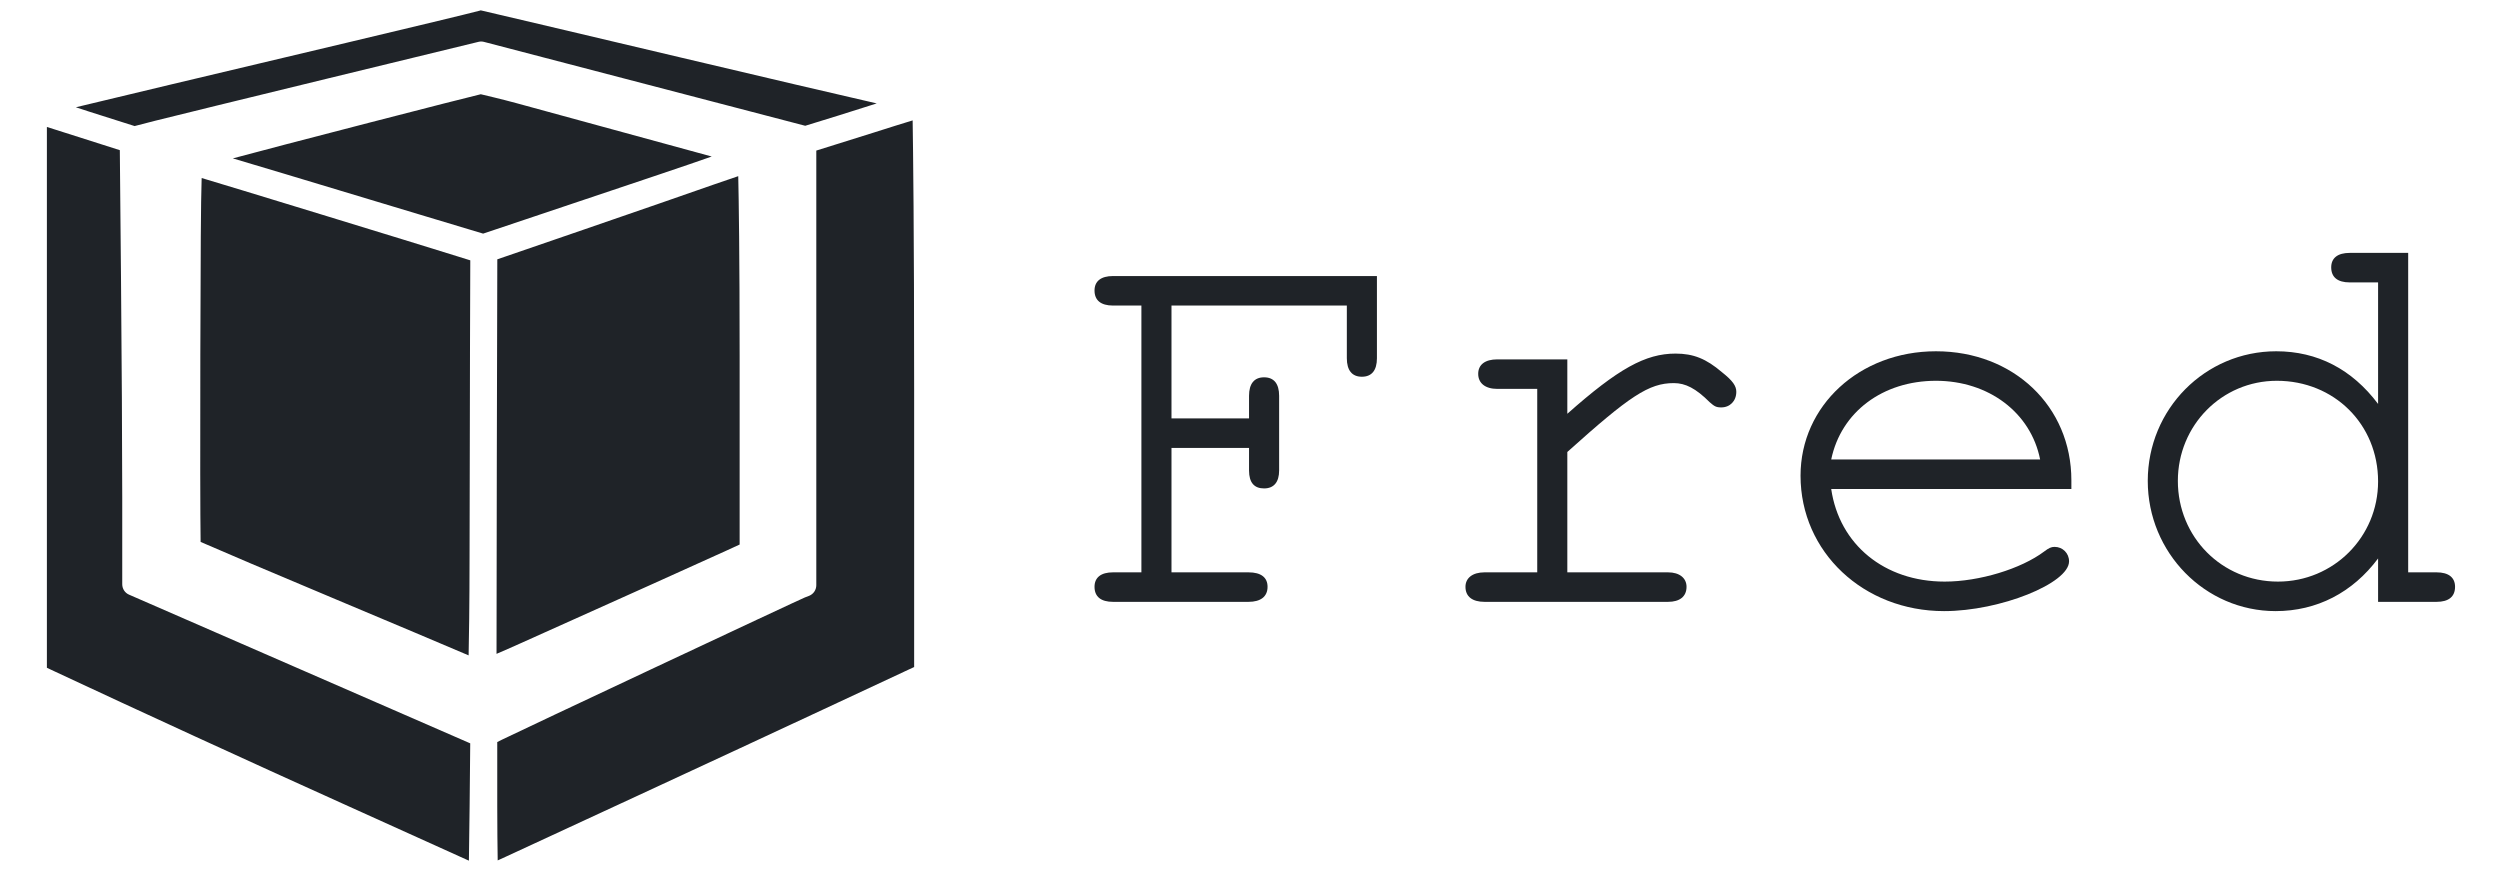
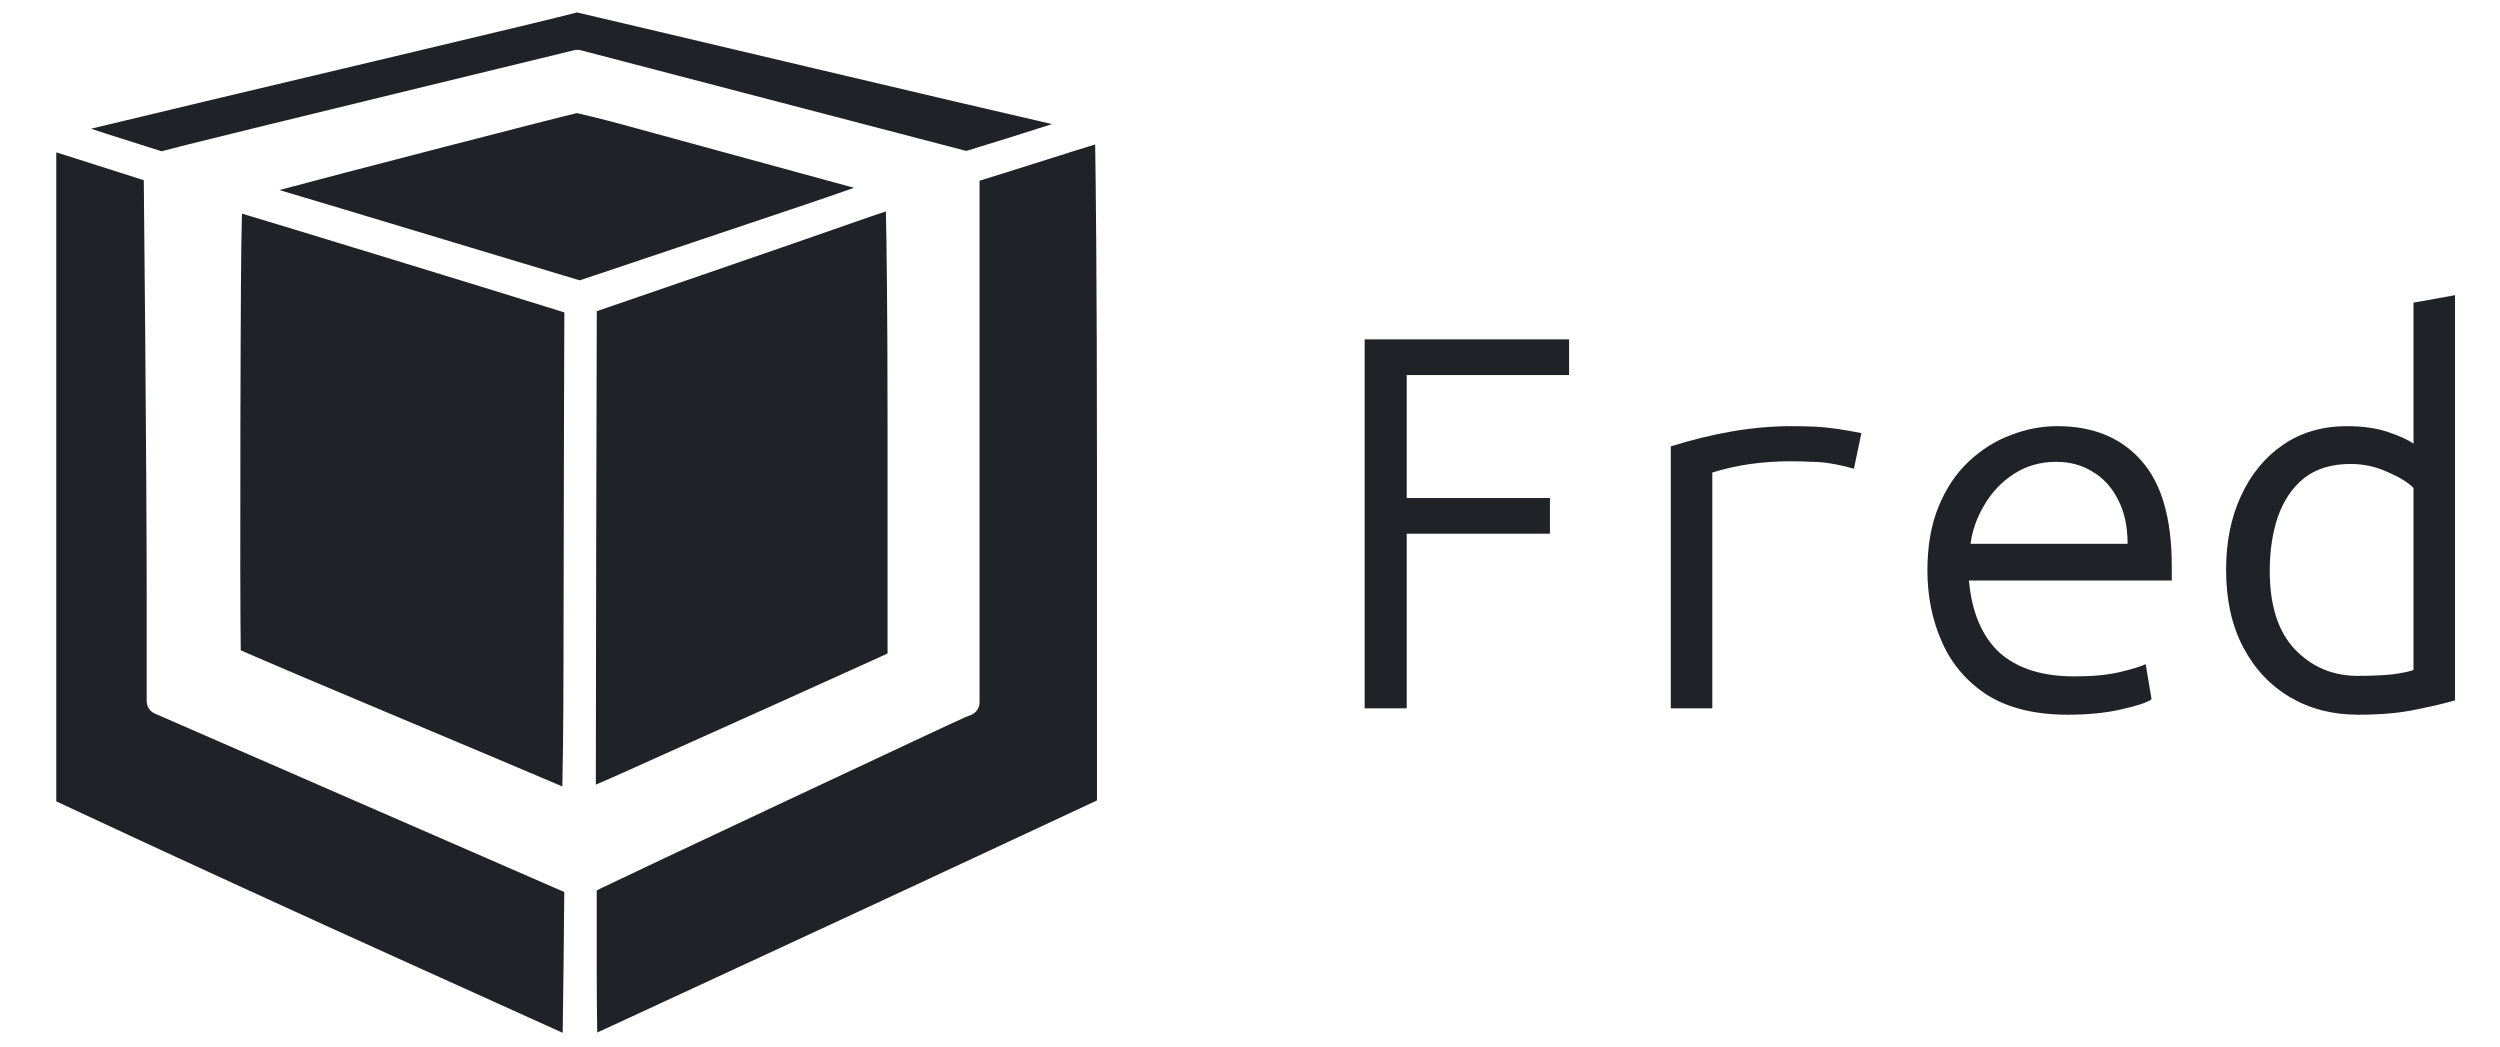
- <svg xmlns="http://www.w3.org/2000/svg" width="648" height="226" viewBox="-10 0 648 226" fill="none" version="1.1" id="svg6">
+ <svg xmlns="http://www.w3.org/2000/svg" width="540" height="226" viewBox="-10 0 540 226" fill="none" version="1.1" id="svg6">
  <defs id="defs10" />
  <path d="M111.539 223.082L111.035 222.86C108.671 221.775 94.046 215.171 78.541 208.172C55.4 197.74 24.99 183.784 4.246 174.07L2.154 173.087V32.91L4.38 33.613C7.653 34.641 13.193 36.401 16.689 37.532L21.058 38.925L21.362 71.795C21.539 91.032 21.685 116.813 21.685 129.096V151.43C21.685 152.604 22.371 153.674 23.432 154.128L111.884 192.676L111.726 208.935C111.669 214.613 111.596 219.72 111.539 223.082ZM226.558 31.207C226.672 38.529 226.946 59.908 226.946 101.068V172.897L225.361 173.63C223.56 174.452 213.646 179.088 203.328 183.916C193.04 188.73 171.584 198.692 155.675 206.059C139.753 213.425 124.147 220.644 120.992 222.111C120.328 222.42 119.651 222.728 119.002 223.021C118.944 219.559 118.887 214.275 118.887 208.98V192.339L120.085 191.737C123.786 189.889 197.205 155.405 198.617 154.863L199.726 154.436C200.835 153.996 201.585 152.911 201.585 151.693V39.029C203.257 38.529 209.582 36.548 216.341 34.406C220.346 33.13 224.035 31.97 226.558 31.207ZM42.276 46.145C47.39 47.641 98.08 63.152 108.599 66.453L111.899 67.481L111.826 89.286C111.784 102.476 111.726 127.042 111.712 143.873C111.697 157.517 111.554 165.837 111.466 169.873C105.386 167.276 92.186 161.7 77.186 155.405C60.734 148.509 46.649 142.521 42 140.468C41.901 134.554 41.867 114.995 41.925 92.058C41.995 65.044 42.065 52.308 42.257 46.63L42.276 46.145ZM181.353 45.661C181.484 51.486 181.714 66.013 181.714 92.367V141.142L178.428 142.654C173.746 144.797 147.679 156.55 124.883 166.763C122.678 167.761 120.458 168.73 118.7 169.478C118.7 161.142 118.729 141.788 118.773 119.411L118.902 67.216L141.136 59.572C154.451 54.993 169.61 49.74 174.841 47.891C177.118 47.084 179.524 46.276 181.353 45.661ZM114.622 24.427C115.545 24.647 119.939 25.675 123.83 26.731C151.41 34.259 166.585 38.397 174.48 40.569C171.253 41.699 166.815 43.239 160.935 45.206L126.294 56.842L115.228 60.555L100.284 56.063C91.596 53.452 75.184 48.508 63.813 45.073C58.871 43.592 54.176 42.183 50.353 41.053C57.269 39.205 68.656 36.197 86.076 31.706C100.53 27.979 112.821 24.825 114.622 24.427ZM114.608 2.682C118.398 3.548 133.773 7.187 166.194 14.846C187.059 19.791 209.078 24.941 215.102 26.306L217.247 26.804C214.626 27.656 211.369 28.683 207.506 29.886L198.716 32.6L178.659 27.362C167.203 24.383 148.284 19.439 136.626 16.386L115.443 10.855C114.985 10.733 114.506 10.728 114.046 10.841L75.184 20.29C53.778 25.498 33.532 30.458 30.185 31.309L24.892 32.674L12.882 28.86C11.745 28.494 10.668 28.14 9.663 27.803C20.242 25.235 41.74 20.129 79.693 11.119C96.942 7.024 111.451 3.533 114.262 2.785C114.377 2.754 114.508 2.71 114.608 2.682Z" fill="#1f2328" id="path2" />
-   <g aria-label="Fred" id="text4" style="font-size:150px;font-family:'Nimbus Mono PS', 'Courier New', Courier, monospace;fill:#1f2328">
-     <path d="m 293.65,116.1 h 20.1 v 5.85 c 0,3.15 1.35,4.65 3.9,4.65 2.55,0 3.9,-1.65 3.9,-4.65 V 102.6 c 0,-3.15 -1.35,-4.8 -3.9,-4.8 -2.55,0 -3.9,1.65 -3.9,4.8 v 5.85 h -20.1 V 79.2 h 45.45 v 13.65 c 0,3.15 1.35,4.8 3.9,4.8 2.55,0 3.9,-1.65 3.9,-4.8 v -21.3 h -68.4 c -3.15,0 -4.8,1.35 -4.8,3.75 0,2.55 1.65,3.9 4.8,3.9 h 7.35 v 69.15 h -7.35 c -3.15,0 -4.8,1.35 -4.8,3.75 0,2.55 1.65,3.9 4.8,3.9 h 35.1 c 3.15,0 4.95,-1.35 4.95,-3.9 0,-2.4 -1.65,-3.75 -4.95,-3.75 h -19.95 z" id="path12" />
-     <path d="m 396.25,93.15 h -18.15 c -3.15,0 -4.95,1.35 -4.95,3.75 0,2.4 1.8,3.9 4.95,3.9 h 10.35 v 47.55 h -13.65 c -3.15,0 -4.95,1.5 -4.95,3.75 0,2.55 1.8,3.9 4.95,3.9 h 47.55 c 3,0 4.8,-1.35 4.8,-3.9 0,-2.25 -1.8,-3.75 -4.8,-3.75 h -26.1 v -31.2 c 16.2,-14.55 21.15,-17.85 27.6,-17.85 3,0 5.7,1.35 9.3,4.95 1.2,1.05 1.65,1.35 3,1.35 2.25,0 3.9,-1.65 3.9,-4.05 0,-1.5 -0.9,-2.85 -3.75,-5.1 -4.05,-3.45 -7.35,-4.8 -12,-4.8 -7.8,0 -14.85,3.9 -28.05,15.6 z" id="path14" />
-     <path d="m 526.9,126.75 v -1.2 -1.05 c 0,-19.2 -15,-33.45 -35.1,-33.45 -19.8,0 -35.1,14.1 -35.1,32.25 0,19.8 16.35,35.1 37.2,35.1 14.55,0 32.4,-7.2 32.4,-12.9 0,-2.1 -1.65,-3.75 -3.75,-3.75 -0.9,0 -1.5,0.3 -2.7,1.2 -6,4.5 -16.8,7.8 -25.8,7.8 -15.6,0 -27.3,-9.6 -29.4,-24 z m -62.25,-7.65 c 2.55,-12.3 13.35,-20.4 27.15,-20.4 13.65,0 24.6,8.25 27,20.4 z" id="path16" />
-     <path d="m 614.2,65.55 h -15.15 c -3.15,0 -4.8,1.35 -4.8,3.75 0,2.55 1.65,3.9 4.8,3.9 h 7.35 v 31.5 c -6.75,-9 -15.75,-13.65 -26.4,-13.65 -18.45,0 -33.3,15 -33.3,33.6 0,18.6 14.85,33.75 33.15,33.75 10.65,0 19.95,-4.8 26.55,-13.65 V 156 h 15.15 c 3.15,0 4.8,-1.35 4.8,-3.9 0,-2.4 -1.65,-3.75 -4.8,-3.75 h -7.35 z m -34.05,33.15 c 14.85,0 26.25,11.25 26.25,26.1 0,14.4 -11.55,25.95 -25.95,25.95 -14.55,0 -25.95,-11.55 -25.95,-26.1 0,-14.4 11.4,-25.95 25.65,-25.95 z" id="path18" />
+   <g aria-label="Fred" id="text4" style="font-size:115px;font-family:'Ubuntu Mono', 'Ubuntu Sans Mono', monospace;fill:#1f2328">
+     <path d="M 284.765,153 V 73.305 h 44.16 V 81.01 H 293.85 v 26.565 h 30.935 v 7.705 H 293.85 V 153 Z" id="path12" />
+     <path d="M 350.89,153 V 96.42 q 6.555,-2.07 13.11,-3.22 6.67,-1.15 12.88,-1.15 2.99,0 5.29,0.115 2.3,0.115 4.6,0.46 2.3,0.345 5.29,0.92 l -1.61,7.705 q -2.875,-0.805 -5.06,-1.15 -2.07,-0.345 -4.14,-0.345 -1.955,-0.115 -4.6,-0.115 -4.255,0 -8.51,0.575 -4.14,0.575 -8.28,1.84 V 153 Z" id="path14" />
+     <path d="m 436.68,154.38 q -10.465,0 -17.25,-4.14 -6.67,-4.255 -9.89,-11.385 -3.22,-7.13 -3.22,-15.64 0,-7.935 2.415,-13.8 2.415,-5.865 6.44,-9.66 4.14,-3.91 9.085,-5.75 4.945,-1.955 10.12,-1.955 11.615,0 18.17,7.475 6.555,7.36 6.555,22.77 0,0.46 0,1.38 0,0.92 0,1.725 h -43.815 q 0.92,10.235 6.555,15.525 5.75,5.175 16.215,5.175 5.865,0 9.775,-0.92 3.91,-0.92 5.635,-1.725 l 1.265,7.59 q -1.38,1.035 -6.555,2.185 -5.06,1.15 -11.5,1.15 z m -21.045,-36.915 h 33.925 q 0,-5.635 -2.07,-9.545 -1.955,-3.91 -5.405,-5.98 -3.45,-2.185 -7.935,-2.185 -5.175,0 -9.2,2.645 -3.91,2.53 -6.325,6.67 -2.415,4.025 -2.99,8.395 z" id="path16" />
+     <path d="m 499.355,154.38 q -8.28,0 -14.72,-3.795 -6.44,-3.795 -10.12,-10.81 -3.68,-7.015 -3.68,-16.675 0,-9.085 3.22,-15.985 3.22,-7.015 9.085,-11.04 5.865,-4.025 13.8,-4.025 5.175,0 8.855,1.265 3.795,1.265 5.52,2.53 V 65.37 l 8.97,-1.61 v 87.515 q -3.105,0.92 -8.28,1.955 -5.175,1.15 -12.65,1.15 z m -0.115,-8.395 q 4.6,0 7.705,-0.345 3.22,-0.46 4.37,-0.92 v -39.33 q -1.84,-1.84 -5.635,-3.45 -3.795,-1.725 -7.935,-1.725 -6.21,0 -10.12,3.105 -3.795,3.105 -5.635,8.395 -1.725,5.175 -1.725,11.615 0,11.155 5.405,16.905 5.52,5.75 13.57,5.75 z" id="path18" />
  </g>
</svg>
